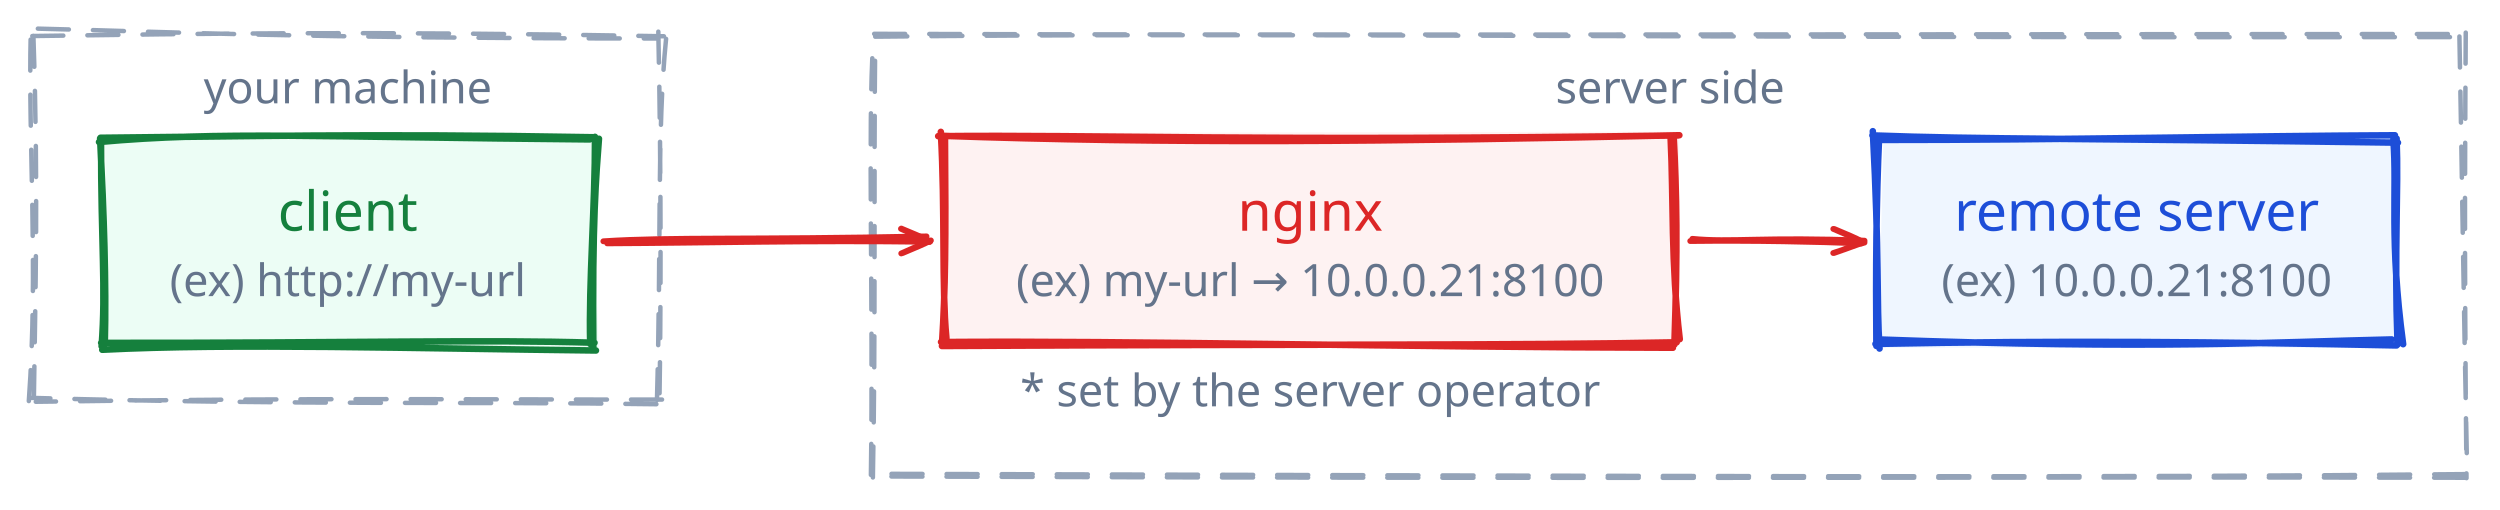
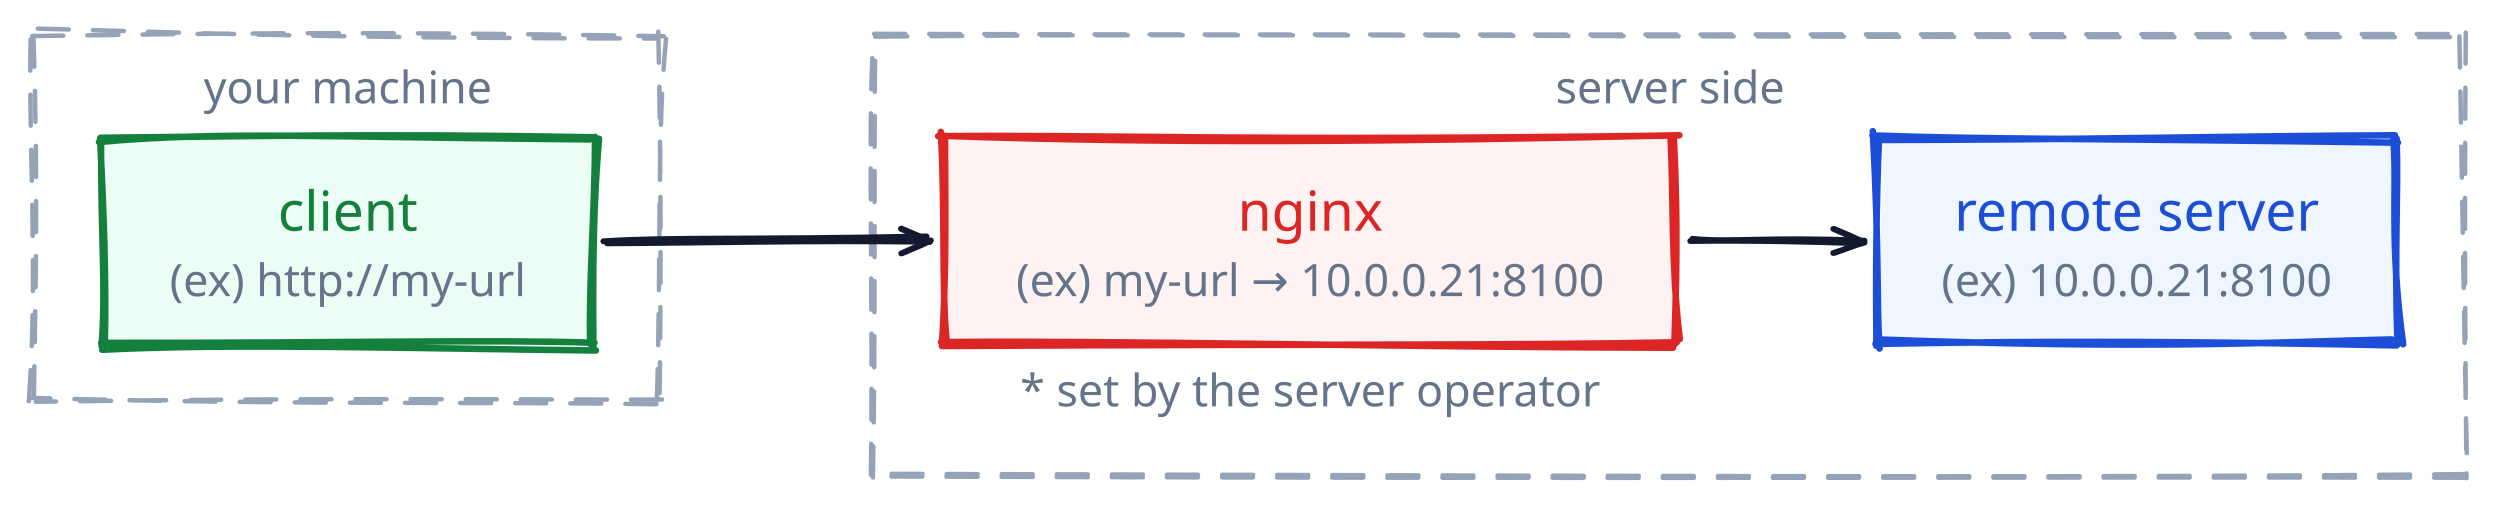
<svg xmlns="http://www.w3.org/2000/svg" viewBox="0 0 726 148" width="726" height="148" role="img" aria-label="the client dials one URL and nginx forwards it to a server behind it" font-family="Gaegu, ui-rounded, sans-serif" text-anchor="middle" preserveAspectRatio="xMidYMid meet">
  <path d="M10.996 8.32 C49.131 9.224, 85.169 11.126, 190.99 11.18 M9.385 10.462 C58.656 9.789, 104.722 8.95, 192.796 10.529 M193.429 11.282 C190.714 38.414, 192.112 68.62, 190.745 117.644 M191.177 9.194 C192.084 51.625, 191.887 92.05, 191.51 116.181 M190.612 117.385 C139.464 116.588, 88.508 117.734, 9.077 115.546 M192.249 116.039 C143.3 116.093, 94.844 115.422, 10.398 116.669 M8.369 116.465 C11.156 77.994, 8.155 41.607, 8.922 9.815 M9.842 115.385 C10.237 85.875, 11.183 54.411, 9.69 10.168" fill="none" stroke="#94a3b8" stroke-width="1.3" stroke-linecap="round" stroke-linejoin="round" stroke-dasharray="9 7" />
  <text x="101" y="30" font-size="13" fill="#64748b">your machine</text>
  <path d="M254.466 10.647 C360.521 9.467, 467.168 11.021, 715.434 10.776 M253.861 9.826 C381.92 10.254, 510.722 9.95, 715.731 9.875 M714.215 10.597 C714.935 48.173, 715.33 82.991, 716.462 137.429 M716.054 9.473 C715.939 36.064, 715.518 64.21, 716.269 138.853 M715.875 138.738 C601.082 138.419, 484.948 139.2, 254.169 138.36 M715.897 137.684 C610.174 138.74, 504.9 138.321, 253.719 137.591 M252.909 137.911 C253.656 87.356, 251.93 36.969, 253.608 11.44 M253.486 138.654 C254.313 94.619, 253.699 52.878, 254.176 10.291" fill="none" stroke="#94a3b8" stroke-width="1.3" stroke-linecap="round" stroke-linejoin="round" stroke-dasharray="9 7" />
  <text x="485" y="30" font-size="13" fill="#64748b">server side</text>
  <path d="M30.46 40.55 L171.742 40.752 L173.863 101.189 L31.653 99.552" fill="#ecfdf5" />
  <path d="M28.754 41.244 C63.609 38.069, 93.448 39.824, 171.24 40.489 M29.192 40.006 C67.454 39.691, 106.91 38.667, 172.08 39.852 M173.938 40.292 C173.147 50.759, 171.937 64.247, 172.314 101.662 M172.783 39.738 C172.836 59.917, 170.931 81.755, 171.387 99.876 M173.063 101.786 C120.859 101.218, 67.161 99.645, 29.69 101.575 M172.641 99.531 C140.106 98.545, 106.12 99.621, 29.375 99.569 M29.504 100.544 C30.781 83.389, 29.34 71.75, 29.344 40.789 M30.449 99.892 C30.854 82.053, 30.2 62.683, 29.069 40.176" fill="none" stroke="#15803d" stroke-width="1.9" stroke-linecap="round" stroke-linejoin="round" />
  <text x="101" y="67" font-size="16" fill="#15803d">client</text>
  <text x="101" y="86" font-size="13" fill="#64748b">(ex) http://my-url</text>
  <path d="M273.403 38.62 L487.686 38.234 L487.368 100.59 L275.696 98.03" fill="#fef2f2" />
  <path d="M272.447 39.542 C318.86 39.044, 364.434 41.088, 487.29 39.338 M273.402 39.431 C338.362 41.744, 403.087 41.199, 487.685 39.271 M485.156 40.341 C486.001 57.763, 485.207 76.511, 487.804 98.492 M486.03 39.397 C486.902 55.983, 487.2 71.996, 486.238 100.069 M485.808 100.99 C407.919 100.853, 328.78 98.846, 273.279 99.313 M486.916 99.399 C438.384 100.369, 388.419 99.869, 273.542 100.483 M274.837 98.174 C273.437 83.391, 274.503 61.54, 273.216 38.295 M273.567 99.579 C274.52 84.164, 274.675 70.549, 274.426 39.958" fill="none" stroke="#dc2626" stroke-width="1.9" stroke-linecap="round" stroke-linejoin="round" />
  <text x="380.5" y="67" font-size="16" fill="#dc2626">nginx</text>
  <text x="380.5" y="86" font-size="13" fill="#64748b">(ex) my-url → 10.0.0.21:8100</text>
  <text x="380.5" y="118" font-size="13" fill="#64748b">* set by the server operator</text>
  <path d="M546.956 40.339 L696.184 39.585 L695.041 100.958 L545.471 100.983" fill="#eff6ff" />
  <path d="M543.744 39.319 C574.604 40.496, 605.806 40.132, 696.366 41.432 M544.76 40.641 C599.395 40.663, 651.704 39.462, 695.484 39.28 M695.024 40.561 C696.185 55.247, 693.773 69.525, 697.874 99.953 M695.977 40.239 C696.574 55.631, 695.247 72.003, 696.241 100.061 M694.559 98.567 C660.219 99.329, 626.129 101.545, 544.969 98.558 M695.957 100.319 C646.286 99.272, 597.032 98.807, 544.637 99.879 M545.816 101.219 C544.905 87.439, 545.792 74.678, 543.866 38.098 M544.896 100.457 C544.706 79.242, 544.87 57.455, 545.7 39.871" fill="none" stroke="#1d4ed8" stroke-width="1.9" stroke-linecap="round" stroke-linejoin="round" />
  <text x="620.5" y="67" font-size="16" fill="#1d4ed8">remote server</text>
  <text x="620.5" y="86" font-size="13" fill="#64748b">(ex) 10.0.0.21:8100</text>
-   <path d="M491.462 69.355 C502.455 70.464, 512.517 68.75, 541.455 69.893 M490.85 69.994 C509.38 69.77, 527.762 70.179, 540.594 70.683" fill="none" stroke="#dc2626" stroke-width="1.7" stroke-linecap="round" stroke-linejoin="round" />
-   <path d="M540.685 70.282 C539.306 69.437, 537.407 68.591, 532.395 66.477 M540.908 70.204 C538.605 68.971, 536.584 68.153, 532.665 66.502" fill="none" stroke="#dc2626" stroke-width="1.7" stroke-linecap="round" stroke-linejoin="round" />
-   <path d="M541.448 70.448 C538.849 71.05, 537.438 71.906, 532.377 73.477 M540.867 69.98 C538.143 71.276, 535.791 72.457, 532.579 73.467" fill="none" stroke="#dc2626" stroke-width="1.7" stroke-linecap="round" stroke-linejoin="round" />
-   <path d="M175.219 70.07 C194.947 68.79, 216.972 69.718, 269.058 68.651 M176.329 70.669 C205.306 70.539, 234.939 69.735, 270.019 70.225" fill="none" stroke="#dc2626" stroke-width="1.7" stroke-linecap="round" stroke-linejoin="round" />
-   <path d="M269.982 70.156 C268.207 69.18, 266.147 68.575, 261.642 66.44 M270.14 70.069 C267.23 68.663, 264.319 67.421, 261.733 66.373" fill="none" stroke="#dc2626" stroke-width="1.7" stroke-linecap="round" stroke-linejoin="round" />
-   <path d="M270.326 69.82 C268.407 70.875, 266.071 71.804, 262.111 73.485 M270.042 70.111 C268.048 70.734, 266.301 71.551, 261.725 73.601" fill="none" stroke="#dc2626" stroke-width="1.7" stroke-linecap="round" stroke-linejoin="round" />
+   <path d="M491.462 69.355 C502.455 70.464, 512.517 68.75, 541.455 69.893 M490.85 69.994 C509.38 69.77, 527.762 70.179, 540.594 70.683" fill="none" stroke="#131A2E" stroke-width="1.7" stroke-linecap="round" stroke-linejoin="round" />
+   <path d="M540.685 70.282 C539.306 69.437, 537.407 68.591, 532.395 66.477 M540.908 70.204 C538.605 68.971, 536.584 68.153, 532.665 66.502" fill="none" stroke="#131A2E" stroke-width="1.7" stroke-linecap="round" stroke-linejoin="round" />
+   <path d="M541.448 70.448 C538.849 71.05, 537.438 71.906, 532.377 73.477 M540.867 69.98 C538.143 71.276, 535.791 72.457, 532.579 73.467" fill="none" stroke="#131A2E" stroke-width="1.7" stroke-linecap="round" stroke-linejoin="round" />
+   <path d="M175.219 70.07 C194.947 68.79, 216.972 69.718, 269.058 68.651 M176.329 70.669 C205.306 70.539, 234.939 69.735, 270.019 70.225" fill="none" stroke="#131A2E" stroke-width="1.7" stroke-linecap="round" stroke-linejoin="round" />
+   <path d="M269.982 70.156 C268.207 69.18, 266.147 68.575, 261.642 66.44 M270.14 70.069 C267.23 68.663, 264.319 67.421, 261.733 66.373" fill="none" stroke="#131A2E" stroke-width="1.7" stroke-linecap="round" stroke-linejoin="round" />
+   <path d="M270.326 69.82 C268.407 70.875, 266.071 71.804, 262.111 73.485 M270.042 70.111 C268.048 70.734, 266.301 71.551, 261.725 73.601" fill="none" stroke="#131A2E" stroke-width="1.7" stroke-linecap="round" stroke-linejoin="round" />
</svg>
